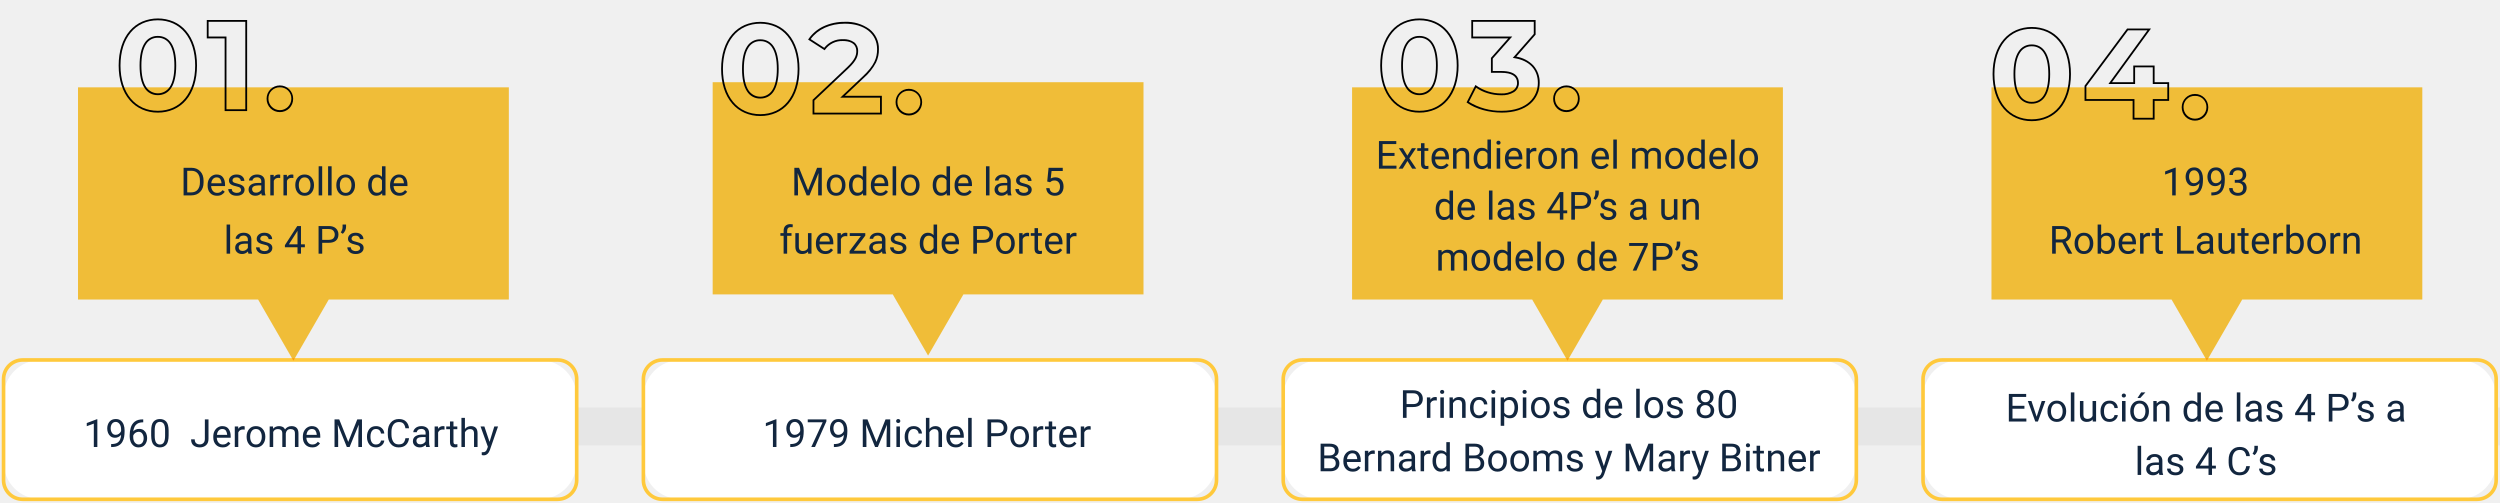
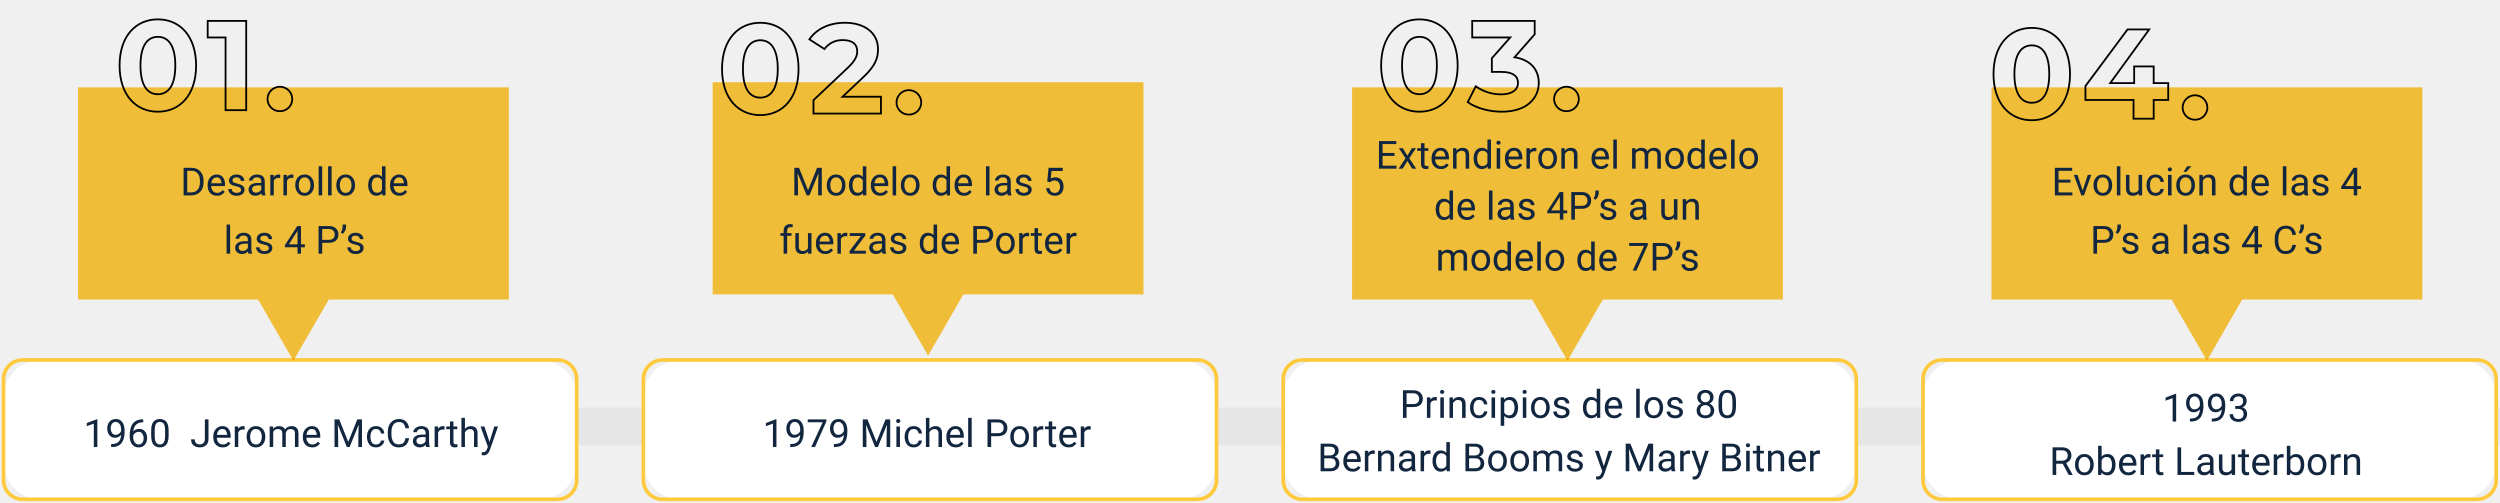
<svg xmlns="http://www.w3.org/2000/svg" width="1030" height="207.17" viewBox="0 0 1030 207.17">
  <defs>
-     <clipPath id="a">
-       <rect width="1030" height="207.17" fill="none" />
+     <clipPath id="clip-path">
+       <rect id="Rectángulo_322437" data-name="Rectángulo 322437" width="1030" height="207.17" fill="none" />
    </clipPath>
-     <clipPath id="c">
-       <rect width="177.508" height="112.636" fill="none" />
+     <clipPath id="clip-path-3">
+       <rect id="Rectángulo_322429" data-name="Rectángulo 322429" width="177.508" height="112.636" fill="none" />
    </clipPath>
-     <clipPath id="d">
-       <rect width="177.509" height="112.636" fill="none" />
+     <clipPath id="clip-path-4">
+       <rect id="Rectángulo_322431" data-name="Rectángulo 322431" width="177.509" height="112.636" fill="none" />
    </clipPath>
  </defs>
-   <g transform="translate(-285 -9092.499)">
-     <g transform="translate(0 194)">
-       <g transform="translate(285 8898.499)">
-         <g clip-path="url(#a)">
-           <rect width="814.506" height="15.611" transform="translate(215.496 167.901)" fill="#e6e6e6" />
-           <g transform="translate(0 0)">
-             <g clip-path="url(#a)">
-               <path d="M221.538,133.4H16.094A15.343,15.343,0,0,1,.75,118.058V91.344A15.342,15.342,0,0,1,16.094,76H221.538a15.343,15.343,0,0,1,15.344,15.342v26.714A15.344,15.344,0,0,1,221.538,133.4" transform="translate(0.714 72.305)" fill="#fff" />
-               <path d="M7.863-.75H228.269a8.623,8.623,0,0,1,8.613,8.613V49.536a8.623,8.623,0,0,1-8.613,8.613H7.863A8.623,8.623,0,0,1-.75,49.536V7.863A8.623,8.623,0,0,1,7.863-.75Zm220.406,57.4a7.121,7.121,0,0,0,7.113-7.113V7.863A7.121,7.121,0,0,0,228.269.75H7.863A7.121,7.121,0,0,0,.75,7.863V49.536a7.121,7.121,0,0,0,7.113,7.113Z" transform="translate(1.463 148.307)" fill="#ffc93c" />
-               <g transform="translate(32.138 35.981)" style="mix-blend-mode:multiply;isolation:isolate">
-                 <g clip-path="url(#c)">
-                   <path d="M16.469,105.856H90.664l14.559,25.219,14.561-25.219h74.192V18.439H16.469Z" transform="translate(-16.469 -18.439)" fill="#ffc93c" />
+   <g id="Grupo_876863" data-name="Grupo 876863" transform="translate(-285 -9092.499)">
+     <g id="Grupo_870984" data-name="Grupo 870984" transform="translate(0 194)">
+       <g id="Grupo_870983" data-name="Grupo 870983" transform="translate(285 8898.499)">
+         <g id="Grupo_870982" data-name="Grupo 870982" clip-path="url(#clip-path)">
+           <rect id="Rectángulo_322427" data-name="Rectángulo 322427" width="814.506" height="15.611" transform="translate(215.496 167.901)" fill="#e6e6e6" />
+           <g id="Grupo_870981" data-name="Grupo 870981" transform="translate(0 0)">
+             <g id="Grupo_870980" data-name="Grupo 870980" clip-path="url(#clip-path)">
+               <path id="Trazado_610609" data-name="Trazado 610609" d="M221.538,133.4H16.094A15.343,15.343,0,0,1,.75,118.058V91.344A15.342,15.342,0,0,1,16.094,76H221.538a15.343,15.343,0,0,1,15.344,15.342v26.714A15.344,15.344,0,0,1,221.538,133.4" transform="translate(0.714 72.305)" fill="#fff" />
+               <rect id="Rectángulo_322428" data-name="Rectángulo 322428" width="236.132" height="57.399" rx="7.863" transform="translate(1.463 148.307)" fill="none" stroke="#ffc93c" stroke-miterlimit="10" stroke-width="1.5" />
+               <g id="Grupo_870970" data-name="Grupo 870970" transform="translate(32.138 35.981)" style="mix-blend-mode: multiply;isolation: isolate">
+                 <g id="Grupo_870969" data-name="Grupo 870969">
+                   <g id="Grupo_870968" data-name="Grupo 870968" clip-path="url(#clip-path-3)">
+                     <path id="Trazado_610610" data-name="Trazado 610610" d="M16.469,105.856H90.664l14.559,25.219,14.561-25.219h74.192V18.439H16.469Z" transform="translate(-16.469 -18.439)" fill="#ffc93c" />
+                   </g>
                </g>
              </g>
-               <path d="M41.009,42.508a15.879,15.879,0,0,1-6.426-1.3,14.434,14.434,0,0,1-5.127-3.791c-3-3.455-4.585-8.4-4.585-14.309S26.456,12.257,29.456,8.8a14.435,14.435,0,0,1,5.127-3.792,16.623,16.623,0,0,1,12.874,0A14.379,14.379,0,0,1,52.583,8.8c2.986,3.448,4.565,8.4,4.565,14.308S55.569,33.972,52.583,37.42a14.377,14.377,0,0,1-5.125,3.791A15.951,15.951,0,0,1,41.009,42.508Zm0-38.044c-9.348,0-15.388,7.319-15.388,18.647s6.04,18.647,15.388,18.647S56.4,34.438,56.4,23.111,50.357,4.464,41.009,4.464Zm0,30.845a6.245,6.245,0,0,1-5.462-2.947c-1.366-2.07-2.059-5.183-2.059-9.252s.693-7.18,2.059-9.25a6.245,6.245,0,0,1,5.462-2.946,6.624,6.624,0,0,1,3.094.715,6.522,6.522,0,0,1,2.414,2.231c1.371,2.067,2.066,5.179,2.066,9.251s-.7,7.185-2.066,9.252A6.522,6.522,0,0,1,44.1,34.594,6.623,6.623,0,0,1,41.009,35.309Zm0-23.645a5.5,5.5,0,0,0-4.836,2.61c-1.284,1.946-1.935,4.919-1.935,8.837s.651,6.893,1.935,8.839a5.829,5.829,0,0,0,9.719,0c1.288-1.942,1.941-4.915,1.941-8.838s-.653-6.894-1.941-8.836A5.552,5.552,0,0,0,41.009,11.665Z" transform="translate(24.018 3.89)" />
-               <path d="M43.477,4.038H60.1V41.569H50.834V11.617H43.477Zm15.868.75H44.227v6.08h7.357V40.819h7.762Z" transform="translate(41.719 4.198)" />
-               <path d="M61.578,28.822a5.452,5.452,0,0,1-3.877-1.56,5.524,5.524,0,0,1-1.6-3.964,5.472,5.472,0,0,1,10.944,0,5.524,5.524,0,0,1-1.6,3.964A5.452,5.452,0,0,1,61.578,28.822Zm0-10.194A4.542,4.542,0,0,0,56.856,23.3a4.722,4.722,0,1,0,9.444,0A4.542,4.542,0,0,0,61.578,18.628Z" transform="translate(53.734 17.365)" />
-               <path d="M356.628,133.4H151.184a15.343,15.343,0,0,1-15.344-15.344V91.344A15.342,15.342,0,0,1,151.184,76H356.628a15.343,15.343,0,0,1,15.344,15.342v26.714A15.344,15.344,0,0,1,356.628,133.4" transform="translate(129.232 72.305)" fill="#fff" />
-               <path d="M7.863-.75H228.269a8.623,8.623,0,0,1,8.613,8.613V49.537a8.622,8.622,0,0,1-8.612,8.612H7.863A8.623,8.623,0,0,1-.75,49.536V7.863A8.623,8.623,0,0,1,7.863-.75Zm220.407,57.4a7.12,7.12,0,0,0,7.112-7.112V7.863A7.121,7.121,0,0,0,228.269.75H7.863A7.121,7.121,0,0,0,.75,7.863V49.536a7.121,7.121,0,0,0,7.113,7.113Z" transform="translate(265.071 148.307)" fill="#ffc93c" />
-               <g transform="translate(293.619 33.866)" style="mix-blend-mode:multiply;isolation:isolate">
-                 <g clip-path="url(#d)">
-                   <path d="M150.469,104.772h74.194l14.559,25.219,14.561-25.219h74.193V17.355H150.469Z" transform="translate(-150.469 -17.355)" fill="#ffc93c" />
+               <path id="Trazado_610611" data-name="Trazado 610611" d="M41.009,34.934c-4.2,0-7.146-3.468-7.146-11.823S36.806,11.29,41.009,11.29c4.256,0,7.2,3.468,7.2,11.821S45.265,34.934,41.009,34.934Zm0,7.2c9.089,0,15.763-6.882,15.763-19.022S50.1,4.089,41.009,4.089c-9.037,0-15.763,6.884-15.763,19.022S31.972,42.133,41.009,42.133Z" transform="translate(24.018 3.89)" fill="none" stroke="#000" stroke-width="0.75" />
+               <path id="Trazado_610612" data-name="Trazado 610612" d="M43.852,4.413v6.83h7.357V41.194h8.512V4.413Z" transform="translate(41.719 4.198)" fill="none" stroke="#000" stroke-width="0.75" />
+               <path id="Trazado_610613" data-name="Trazado 610613" d="M61.578,28.447a5.016,5.016,0,0,0,5.1-5.15,5.1,5.1,0,0,0-10.194,0A5.016,5.016,0,0,0,61.578,28.447Z" transform="translate(53.734 17.365)" fill="none" stroke="#000" stroke-width="0.75" />
+               <path id="Trazado_610614" data-name="Trazado 610614" d="M356.628,133.4H151.184a15.343,15.343,0,0,1-15.344-15.344V91.344A15.342,15.342,0,0,1,151.184,76H356.628a15.343,15.343,0,0,1,15.344,15.342v26.714A15.344,15.344,0,0,1,356.628,133.4" transform="translate(129.232 72.305)" fill="#fff" />
+               <path id="Rectángulo_322430" data-name="Rectángulo 322430" d="M7.863,0H228.269a7.863,7.863,0,0,1,7.863,7.863V49.537A7.862,7.862,0,0,1,228.27,57.4H7.863A7.863,7.863,0,0,1,0,49.536V7.863A7.863,7.863,0,0,1,7.863,0Z" transform="translate(265.071 148.307)" fill="none" stroke="#ffc93c" stroke-miterlimit="10" stroke-width="1.5" />
+               <g id="Grupo_870973" data-name="Grupo 870973" transform="translate(293.619 33.866)" style="mix-blend-mode: multiply;isolation: isolate">
+                 <g id="Grupo_870972" data-name="Grupo 870972">
+                   <g id="Grupo_870971" data-name="Grupo 870971" clip-path="url(#clip-path-4)">
+                     <path id="Trazado_610615" data-name="Trazado 610615" d="M150.469,104.772h74.194l14.559,25.219,14.561-25.219h74.193V17.355H150.469Z" transform="translate(-150.469 -17.355)" fill="#ffc93c" />
+                   </g>
                </g>
              </g>
-               <path d="M168.209,43.225a15.879,15.879,0,0,1-6.426-1.3,14.434,14.434,0,0,1-5.127-3.791c-3-3.455-4.585-8.4-4.585-14.309s1.585-10.853,4.585-14.308a14.435,14.435,0,0,1,5.127-3.792,16.623,16.623,0,0,1,12.874,0,14.379,14.379,0,0,1,5.125,3.792c2.986,3.448,4.565,8.4,4.565,14.308s-1.578,10.861-4.565,14.309a14.377,14.377,0,0,1-5.125,3.792A15.951,15.951,0,0,1,168.209,43.225Zm0-38.044c-9.348,0-15.388,7.319-15.388,18.647s6.04,18.647,15.388,18.647S183.6,35.155,183.6,23.828,177.557,5.181,168.209,5.181Zm0,30.845a6.245,6.245,0,0,1-5.462-2.947c-1.366-2.07-2.059-5.183-2.059-9.252s.693-7.18,2.059-9.25a6.245,6.245,0,0,1,5.462-2.946,6.624,6.624,0,0,1,3.094.715,6.522,6.522,0,0,1,2.414,2.231c1.371,2.067,2.066,5.179,2.066,9.251s-.7,7.185-2.066,9.252a6.522,6.522,0,0,1-2.414,2.231A6.623,6.623,0,0,1,168.209,36.026Zm0-23.645a5.5,5.5,0,0,0-4.836,2.61c-1.284,1.946-1.935,4.919-1.935,8.837s.651,6.893,1.935,8.839a5.829,5.829,0,0,0,9.719,0c1.288-1.942,1.941-4.915,1.941-8.838s-.653-6.895-1.941-8.836A5.552,5.552,0,0,0,168.209,12.382Z" transform="translate(145.03 4.572)" />
-               <path d="M200.743,42.592H172.2V36.539l14.3-13.511c3.086-2.937,3.719-4.724,3.719-6.5,0-3.469-3-4.2-5.51-4.2a8.627,8.627,0,0,0-7.316,3.523l-.208.288-6.822-4.4.217-.318a15.318,15.318,0,0,1,6.032-5.1,20.324,20.324,0,0,1,8.885-1.9,16.2,16.2,0,0,1,10.137,3.016,10.118,10.118,0,0,1,3.9,8.236,12.129,12.129,0,0,1-1.18,5.516,22.216,22.216,0,0,1-5.088,6.372L185.5,34.907h15.247Zm-27.8-.75h27.045V35.657H183.609l9.145-8.635c5.023-4.663,6.031-7.8,6.031-11.34,0-6.38-5.215-10.5-13.286-10.5-6.035,0-11.14,2.31-14.076,6.351L177,15.126a9.374,9.374,0,0,1,7.71-3.549,7.339,7.339,0,0,1,4.634,1.284,4.424,4.424,0,0,1,1.626,3.663c0,1.973-.672,3.927-3.953,7.049l-14.07,13.29Z" transform="translate(162.578 4.572)" />
-               <path d="M194.379,29.539a5.452,5.452,0,0,1-3.877-1.56,5.524,5.524,0,0,1-1.6-3.964,5.472,5.472,0,0,1,10.944,0,5.524,5.524,0,0,1-1.6,3.964A5.452,5.452,0,0,1,194.379,29.539Zm0-10.194a4.542,4.542,0,0,0-4.722,4.669,4.722,4.722,0,1,0,9.444,0A4.542,4.542,0,0,0,194.379,19.345Z" transform="translate(180.075 18.047)" />
-               <path d="M626.807,133.4H421.362a15.344,15.344,0,0,1-15.343-15.344V91.344A15.343,15.343,0,0,1,421.362,76H626.807a15.342,15.342,0,0,1,15.344,15.342v26.714A15.343,15.343,0,0,1,626.807,133.4" transform="translate(386.269 72.305)" fill="#fff" />
-               <path d="M7.863-.75H228.269a8.623,8.623,0,0,1,8.613,8.613V49.537a8.622,8.622,0,0,1-8.612,8.612H7.863A8.623,8.623,0,0,1-.75,49.536V7.863A8.623,8.623,0,0,1,7.863-.75Zm220.407,57.4a7.12,7.12,0,0,0,7.112-7.112V7.863A7.121,7.121,0,0,0,228.269.75H7.863A7.121,7.121,0,0,0,.75,7.863V49.536a7.121,7.121,0,0,0,7.113,7.113Z" transform="translate(792.288 148.307)" fill="#ffc93c" />
-               <g transform="translate(820.485 35.981)" style="mix-blend-mode:multiply;isolation:isolate">
-                 <g clip-path="url(#d)">
-                   <path d="M420.469,105.856h74.194l14.559,25.219,14.561-25.219h74.193V18.439H420.469Z" transform="translate(-420.469 -18.439)" fill="#ffc93c" />
+               <path id="Trazado_610616" data-name="Trazado 610616" d="M168.209,35.651c-4.2,0-7.146-3.468-7.146-11.823s2.943-11.821,7.146-11.821c4.256,0,7.2,3.468,7.2,11.821S172.465,35.651,168.209,35.651Zm0,7.2c9.089,0,15.763-6.882,15.763-19.022S177.3,4.806,168.209,4.806c-9.037,0-15.763,6.884-15.763,19.022S159.172,42.85,168.209,42.85Z" transform="translate(145.03 4.572)" fill="none" stroke="#000" stroke-width="0.75" />
+               <path id="Trazado_610617" data-name="Trazado 610617" d="M184.552,35.282l8.459-7.987c5.15-4.781,6.149-8.04,6.149-11.613,0-6.674-5.464-10.877-13.661-10.877-6.621,0-11.771,2.679-14.608,6.83l6.2,3.994a9,9,0,0,1,7.62-3.678c3.889,0,5.885,1.682,5.885,4.572,0,1.785-.578,3.676-3.836,6.777L172.573,36.7v5.516h27.8V35.282Z" transform="translate(162.578 4.572)" fill="none" stroke="#000" stroke-width="0.75" />
+               <path id="Trazado_610618" data-name="Trazado 610618" d="M194.379,29.164a5.016,5.016,0,0,0,5.1-5.15,5.1,5.1,0,0,0-10.194,0A5.016,5.016,0,0,0,194.379,29.164Z" transform="translate(180.075 18.047)" fill="none" stroke="#000" stroke-width="0.75" />
+               <path id="Trazado_610619" data-name="Trazado 610619" d="M626.807,133.4H421.362a15.344,15.344,0,0,1-15.343-15.344V91.344A15.343,15.343,0,0,1,421.362,76H626.807a15.342,15.342,0,0,1,15.344,15.342v26.714A15.343,15.343,0,0,1,626.807,133.4" transform="translate(386.269 72.305)" fill="#fff" />
+               <path id="Rectángulo_322432" data-name="Rectángulo 322432" d="M7.863,0H228.269a7.863,7.863,0,0,1,7.863,7.863V49.537A7.862,7.862,0,0,1,228.27,57.4H7.863A7.863,7.863,0,0,1,0,49.536V7.863A7.863,7.863,0,0,1,7.863,0Z" transform="translate(792.288 148.307)" fill="none" stroke="#ffc93c" stroke-miterlimit="10" stroke-width="1.5" />
+               <g id="Grupo_870976" data-name="Grupo 870976" transform="translate(820.485 35.981)" style="mix-blend-mode: multiply;isolation: isolate">
+                 <g id="Grupo_870975" data-name="Grupo 870975">
+                   <g id="Grupo_870974" data-name="Grupo 870974" clip-path="url(#clip-path-4)">
+                     <path id="Trazado_610620" data-name="Trazado 610620" d="M420.469,105.856h74.194l14.559,25.219,14.561-25.219h74.193V18.439H420.469Z" transform="translate(-420.469 -18.439)" fill="#ffc93c" />
+                   </g>
                </g>
              </g>
-               <path d="M436.662,44.308a15.878,15.878,0,0,1-6.426-1.3,14.434,14.434,0,0,1-5.127-3.791c-3-3.455-4.585-8.4-4.585-14.309s1.585-10.853,4.585-14.308a14.436,14.436,0,0,1,5.127-3.792,16.623,16.623,0,0,1,12.874,0,14.379,14.379,0,0,1,5.125,3.792c2.986,3.448,4.565,8.4,4.565,14.308s-1.578,10.861-4.565,14.309a14.377,14.377,0,0,1-5.125,3.792A15.951,15.951,0,0,1,436.662,44.308Zm0-38.044c-9.348,0-15.388,7.319-15.388,18.647s6.04,18.647,15.388,18.647,15.388-7.319,15.388-18.647S446.01,6.264,436.662,6.264Zm0,30.845a6.245,6.245,0,0,1-5.462-2.947c-1.366-2.07-2.059-5.183-2.059-9.252s.693-7.18,2.059-9.25a6.245,6.245,0,0,1,5.462-2.946,6.624,6.624,0,0,1,3.094.715,6.522,6.522,0,0,1,2.414,2.231c1.371,2.067,2.066,5.179,2.066,9.251s-.7,7.185-2.066,9.252a6.522,6.522,0,0,1-2.414,2.231A6.623,6.623,0,0,1,436.662,37.109Zm0-23.645a5.5,5.5,0,0,0-4.836,2.61c-1.284,1.946-1.935,4.919-1.935,8.837s.651,6.893,1.935,8.839a5.5,5.5,0,0,0,4.836,2.61,5.552,5.552,0,0,0,4.883-2.611c1.288-1.942,1.941-4.915,1.941-8.838s-.653-6.895-1.941-8.836A5.552,5.552,0,0,0,436.662,13.465Z" transform="translate(400.425 5.603)" />
-               <path d="M468.8,43.369h-9.051V35.643h-19.81V29.417L457.463,5.838h9.858L451.242,27.958h8.769V21.076H468.8v6.882h5.991v7.685H468.8Zm-8.3-.75h7.551V34.893h5.991V28.708h-5.991V21.826h-7.288v6.882H449.77L465.849,6.588H457.84L440.687,29.665v5.228H460.5Z" transform="translate(418.894 5.911)" />
-               <path d="M465.927,30.622a5.452,5.452,0,0,1-3.877-1.56,5.524,5.524,0,0,1-1.6-3.964,5.472,5.472,0,0,1,10.944,0,5.524,5.524,0,0,1-1.6,3.964A5.452,5.452,0,0,1,465.927,30.622Zm0-10.194A4.542,4.542,0,0,0,461.2,25.1a4.722,4.722,0,1,0,9.444,0A4.542,4.542,0,0,0,465.927,20.428Z" transform="translate(438.414 19.078)" />
-               <path d="M491.717,133.4H286.272a15.344,15.344,0,0,1-15.344-15.344V91.344A15.343,15.343,0,0,1,286.272,76H491.717a15.342,15.342,0,0,1,15.344,15.342v26.714A15.343,15.343,0,0,1,491.717,133.4" transform="translate(257.75 72.305)" fill="#fff" />
-               <path d="M7.863-.75H228.269a8.623,8.623,0,0,1,8.613,8.613V49.537a8.622,8.622,0,0,1-8.612,8.612H7.863A8.623,8.623,0,0,1-.75,49.536V7.863A8.623,8.623,0,0,1,7.863-.75Zm220.407,57.4a7.12,7.12,0,0,0,7.112-7.112V7.863A7.121,7.121,0,0,0,228.269.75H7.863A7.121,7.121,0,0,0,.75,7.863V49.536a7.121,7.121,0,0,0,7.113,7.113Z" transform="translate(528.68 148.307)" fill="#ffc93c" />
-               <g transform="translate(557.052 35.981)" style="mix-blend-mode:multiply;isolation:isolate">
-                 <g clip-path="url(#d)">
-                   <path d="M285.469,105.856h74.194l14.559,25.219,14.561-25.219h74.193V18.439H285.469Z" transform="translate(-285.468 -18.439)" fill="#ffc93c" />
+               <path id="Trazado_610621" data-name="Trazado 610621" d="M436.662,36.734c-4.2,0-7.146-3.468-7.146-11.823s2.943-11.821,7.146-11.821c4.256,0,7.2,3.468,7.2,11.821S440.918,36.734,436.662,36.734Zm0,7.2c9.09,0,15.763-6.882,15.763-19.022S445.751,5.889,436.662,5.889c-9.037,0-15.763,6.884-15.763,19.022S427.625,43.933,436.662,43.933Z" transform="translate(400.425 5.603)" fill="none" stroke="#000" stroke-width="0.75" />
+               <path id="Trazado_610622" data-name="Trazado 610622" d="M474.414,28.333h-5.991V21.451h-8.038v6.882h-9.88L466.585,6.213h-8.933l-17.34,23.328v5.727h19.81v7.725h8.3V35.268h5.991Z" transform="translate(418.894 5.911)" fill="none" stroke="#000" stroke-width="0.75" />
+               <path id="Trazado_610623" data-name="Trazado 610623" d="M465.927,30.247a5.016,5.016,0,0,0,5.1-5.15,5.1,5.1,0,0,0-10.194,0A5.016,5.016,0,0,0,465.927,30.247Z" transform="translate(438.414 19.078)" fill="none" stroke="#000" stroke-width="0.75" />
+               <path id="Trazado_610624" data-name="Trazado 610624" d="M491.717,133.4H286.272a15.344,15.344,0,0,1-15.344-15.344V91.344A15.343,15.343,0,0,1,286.272,76H491.717a15.342,15.342,0,0,1,15.344,15.342v26.714A15.343,15.343,0,0,1,491.717,133.4" transform="translate(257.75 72.305)" fill="#fff" />
+               <path id="Rectángulo_322434" data-name="Rectángulo 322434" d="M7.863,0H228.269a7.863,7.863,0,0,1,7.863,7.863V49.537A7.862,7.862,0,0,1,228.27,57.4H7.863A7.863,7.863,0,0,1,0,49.536V7.863A7.863,7.863,0,0,1,7.863,0Z" transform="translate(528.68 148.307)" fill="none" stroke="#ffc93c" stroke-miterlimit="10" stroke-width="1.5" />
+               <g id="Grupo_870979" data-name="Grupo 870979" transform="translate(557.052 35.981)" style="mix-blend-mode: multiply;isolation: isolate">
+                 <g id="Grupo_870978" data-name="Grupo 870978">
+                   <g id="Grupo_870977" data-name="Grupo 870977" clip-path="url(#clip-path-4)">
+                     <path id="Trazado_610625" data-name="Trazado 610625" d="M285.469,105.856h74.194l14.559,25.219,14.561-25.219h74.193V18.439H285.469Z" transform="translate(-285.468 -18.439)" fill="#ffc93c" />
+                   </g>
                </g>
              </g>
-               <path d="M307.37,42.508a15.879,15.879,0,0,1-6.426-1.3,14.434,14.434,0,0,1-5.127-3.791c-3-3.455-4.585-8.4-4.585-14.309s1.585-10.853,4.585-14.308a14.435,14.435,0,0,1,5.127-3.792,16.623,16.623,0,0,1,12.874,0A14.379,14.379,0,0,1,318.944,8.8c2.986,3.448,4.565,8.4,4.565,14.308s-1.578,10.861-4.565,14.309a14.377,14.377,0,0,1-5.125,3.791A15.951,15.951,0,0,1,307.37,42.508Zm0-38.044c-9.348,0-15.388,7.319-15.388,18.647s6.04,18.647,15.388,18.647,15.388-7.319,15.388-18.647S316.718,4.464,307.37,4.464Zm0,30.845a6.245,6.245,0,0,1-5.462-2.947c-1.366-2.07-2.059-5.183-2.059-9.252s.693-7.18,2.059-9.25a6.245,6.245,0,0,1,5.462-2.946,6.624,6.624,0,0,1,3.094.715,6.522,6.522,0,0,1,2.414,2.231c1.371,2.067,2.066,5.179,2.066,9.251s-.7,7.185-2.066,9.252a6.522,6.522,0,0,1-2.414,2.231A6.623,6.623,0,0,1,307.37,35.309Zm0-23.645a5.5,5.5,0,0,0-4.836,2.61c-1.284,1.946-1.935,4.919-1.935,8.837s.651,6.893,1.935,8.839a5.828,5.828,0,0,0,9.719,0c1.288-1.942,1.941-4.915,1.941-8.838s-.653-6.895-1.941-8.836A5.552,5.552,0,0,0,307.37,11.665Z" transform="translate(277.422 3.89)" />
-               <path d="M311.354,4.038h26.5v6.033L329.9,19.134a12.429,12.429,0,0,1,7.03,3.647,10.429,10.429,0,0,1,2.606,7.169,11.19,11.19,0,0,1-3.825,8.544c-2.765,2.424-6.841,3.705-11.788,3.705-5.362,0-10.687-1.5-14.244-4.008L309.41,38l3.659-7.2.357.269A17.607,17.607,0,0,0,323.708,34.3a8.673,8.673,0,0,0,4.828-1.177,3.646,3.646,0,0,0,1.682-3.176c0-2.75-2.19-4.144-6.509-4.144h-4.262V19.665l7.109-8.048h-15.2Zm25.746.75h-25v6.08h16.114L320.2,19.949v5.107h3.512c6,0,7.259,2.662,7.259,4.894a4.413,4.413,0,0,1-2.01,3.8,9.4,9.4,0,0,1-5.249,1.306,19.483,19.483,0,0,1-5.76-.885,16.839,16.839,0,0,1-4.613-2.238l-2.962,5.831a25.088,25.088,0,0,0,13.545,3.687c10.971,0,14.863-6.194,14.863-11.5,0-5.5-3.523-9.216-9.667-10.192l-.672-.107L337.1,9.788Z" transform="translate(294.817 4.198)" />
-               <path d="M333.217,28.822a5.451,5.451,0,0,1-3.877-1.56,5.524,5.524,0,0,1-1.6-3.964,5.472,5.472,0,0,1,10.944,0,5.524,5.524,0,0,1-1.6,3.964A5.452,5.452,0,0,1,333.217,28.822Zm0-10.194a4.542,4.542,0,0,0-4.722,4.669,4.722,4.722,0,1,0,9.444,0A4.542,4.542,0,0,0,333.217,18.628Z" transform="translate(312.159 17.365)" />
+               <path id="Trazado_610626" data-name="Trazado 610626" d="M307.37,34.934c-4.2,0-7.146-3.468-7.146-11.823s2.943-11.821,7.146-11.821c4.256,0,7.2,3.468,7.2,11.821S311.626,34.934,307.37,34.934Zm0,7.2c9.089,0,15.763-6.882,15.763-19.022S316.459,4.089,307.37,4.089c-9.037,0-15.763,6.884-15.763,19.022S298.333,42.133,307.37,42.133Z" transform="translate(277.422 3.89)" fill="none" stroke="#000" stroke-width="0.75" />
+               <path id="Trazado_610627" data-name="Trazado 610627" d="M329.174,19.388l8.3-9.458V4.413H311.729v6.83h15.658l-7.565,8.564v5.624h3.887c4.835,0,6.884,1.733,6.884,4.519,0,2.993-2.628,4.728-6.884,4.728a17.877,17.877,0,0,1-10.508-3.31l-3.309,6.516c3.573,2.521,8.879,3.94,14.028,3.94,10.457,0,15.238-5.675,15.238-11.874C339.157,24.537,335.8,20.439,329.174,19.388Z" transform="translate(294.817 4.198)" fill="none" stroke="#000" stroke-width="0.75" />
+               <path id="Trazado_610628" data-name="Trazado 610628" d="M333.217,28.447a5.016,5.016,0,0,0,5.1-5.15,5.1,5.1,0,0,0-10.194,0A5.016,5.016,0,0,0,333.217,28.447Z" transform="translate(312.159 17.365)" fill="none" stroke="#000" stroke-width="0.75" />
            </g>
          </g>
        </g>
      </g>
-       <text transform="translate(347.683 8962)" fill="#12263f" font-size="16" font-family="Roboto-Regular, Roboto">
+       <text id="Desarrollo_de_las_4_P_s_" data-name="Desarrollo de las 4 P’s " transform="translate(347.683 8962)" fill="#12263f" font-size="16" font-family="Roboto-Regular, Roboto">
        <tspan x="11.624" y="17">Desarrollo de </tspan>
        <tspan x="29.456" y="41">las 4 P’s</tspan>
      </text>
-       <text transform="translate(595.683 8962)" fill="#12263f" font-size="16" font-family="Roboto-Regular, Roboto">
+       <text id="Modelo_de_las_5_fuerzas_de_Porter_" data-name="Modelo de las 5 fuerzas de Porter  " transform="translate(595.683 8962)" fill="#12263f" font-size="16" font-family="Roboto-Regular, Roboto">
        <tspan x="15.256" y="17">Modelo de las 5 </tspan>
        <tspan x="10.354" y="41">fuerzas de Porter </tspan>
      </text>
-       <text transform="translate(848.683 8951)" fill="#12263f" font-size="16" font-family="Roboto-Regular, Roboto">
+       <text id="Extendieron_el_modelo_de_las_4P_s_a_un_modelo_de_7P_s_" data-name="Extendieron el modelo de las 4P’s a un modelo de 7P’s " transform="translate(848.683 8951)" fill="#12263f" font-size="16" font-family="Roboto-Regular, Roboto">
        <tspan x="3.116" y="17">Extendieron el modelo </tspan>
        <tspan x="27.069" y="38">de las 4P’s a un </tspan>
        <tspan x="27.795" y="59">modelo de 7P’s</tspan>
      </text>
-       <text transform="translate(1126 8962)" fill="#12263f" font-size="16" font-family="Roboto-Regular, Roboto">
-         <tspan x="49.69" y="17">1993 </tspan>
-         <tspan x="3.151" y="41">Robert Lauterborn </tspan>
+       <text id="Evolución_de_las_4_P_s_a_las_4_C_s_" data-name="Evolución de las 4 P’s a las 4 C’s " transform="translate(1118 8962)" fill="#12263f" font-size="16" font-family="Roboto-Regular, Roboto">
+         <tspan x="12.276" y="17">Evolución de las 4 </tspan>
+         <tspan x="28.151" y="41">P’s a las 4 C’s</tspan>
      </text>
-       <text transform="translate(311.683 9065.669)" fill="#12263f" font-size="16" font-family="Roboto-Regular, Roboto">
+       <text id="_1960_Jerome_McCarthy_" data-name="1960  Jerome McCarthy " transform="translate(311.683 9065.669)" fill="#12263f" font-size="16" font-family="Roboto-Regular, Roboto">
        <tspan x="7.717" y="17" xml:space="preserve">1960  Jerome McCarthy</tspan>
      </text>
-       <text transform="translate(573.683 9065.669)" fill="#12263f" font-size="16" font-family="Roboto-Regular, Roboto">
+       <text id="_1979_Michel_Porter_" data-name="1979 Michel Porter " transform="translate(573.683 9065.669)" fill="#12263f" font-size="16" font-family="Roboto-Regular, Roboto">
        <tspan x="25.51" y="17">1979 Michel Porter</tspan>
      </text>
-       <text transform="translate(820.683 9053.669)" fill="#12263f" font-size="16" font-family="Roboto-Regular, Roboto">
+       <text id="Principios_de_los_80_Bernard_Booms_y_Mary_Bitner_" data-name="Principios de los 80 Bernard Booms y Mary Bitner  " transform="translate(820.683 9053.669)" fill="#12263f" font-size="16" font-family="Roboto-Regular, Roboto">
        <tspan x="40.999" y="17">Principios de los 80</tspan>
        <tspan x="7.077" y="39">Bernard Booms y Mary Bitner </tspan>
      </text>
-       <text transform="translate(1100.683 9055.169)" fill="#12263f" font-size="16" font-family="Roboto-Regular, Roboto">
-         <tspan x="10.631" y="17">Evolución de las 4 P’s a </tspan>
-         <tspan x="63.795" y="39">las 4 C’s</tspan>
+       <text id="_1993_Robert_Lauterborn_" data-name="1993  Robert Lauterborn  " transform="translate(1100.683 9055.169)" fill="#12263f" font-size="16" font-family="Roboto-Regular, Roboto">
+         <tspan x="75.19" y="17">1993 </tspan>
+         <tspan x="28.651" y="39">Robert Lauterborn </tspan>
      </text>
    </g>
  </g>
</svg>
